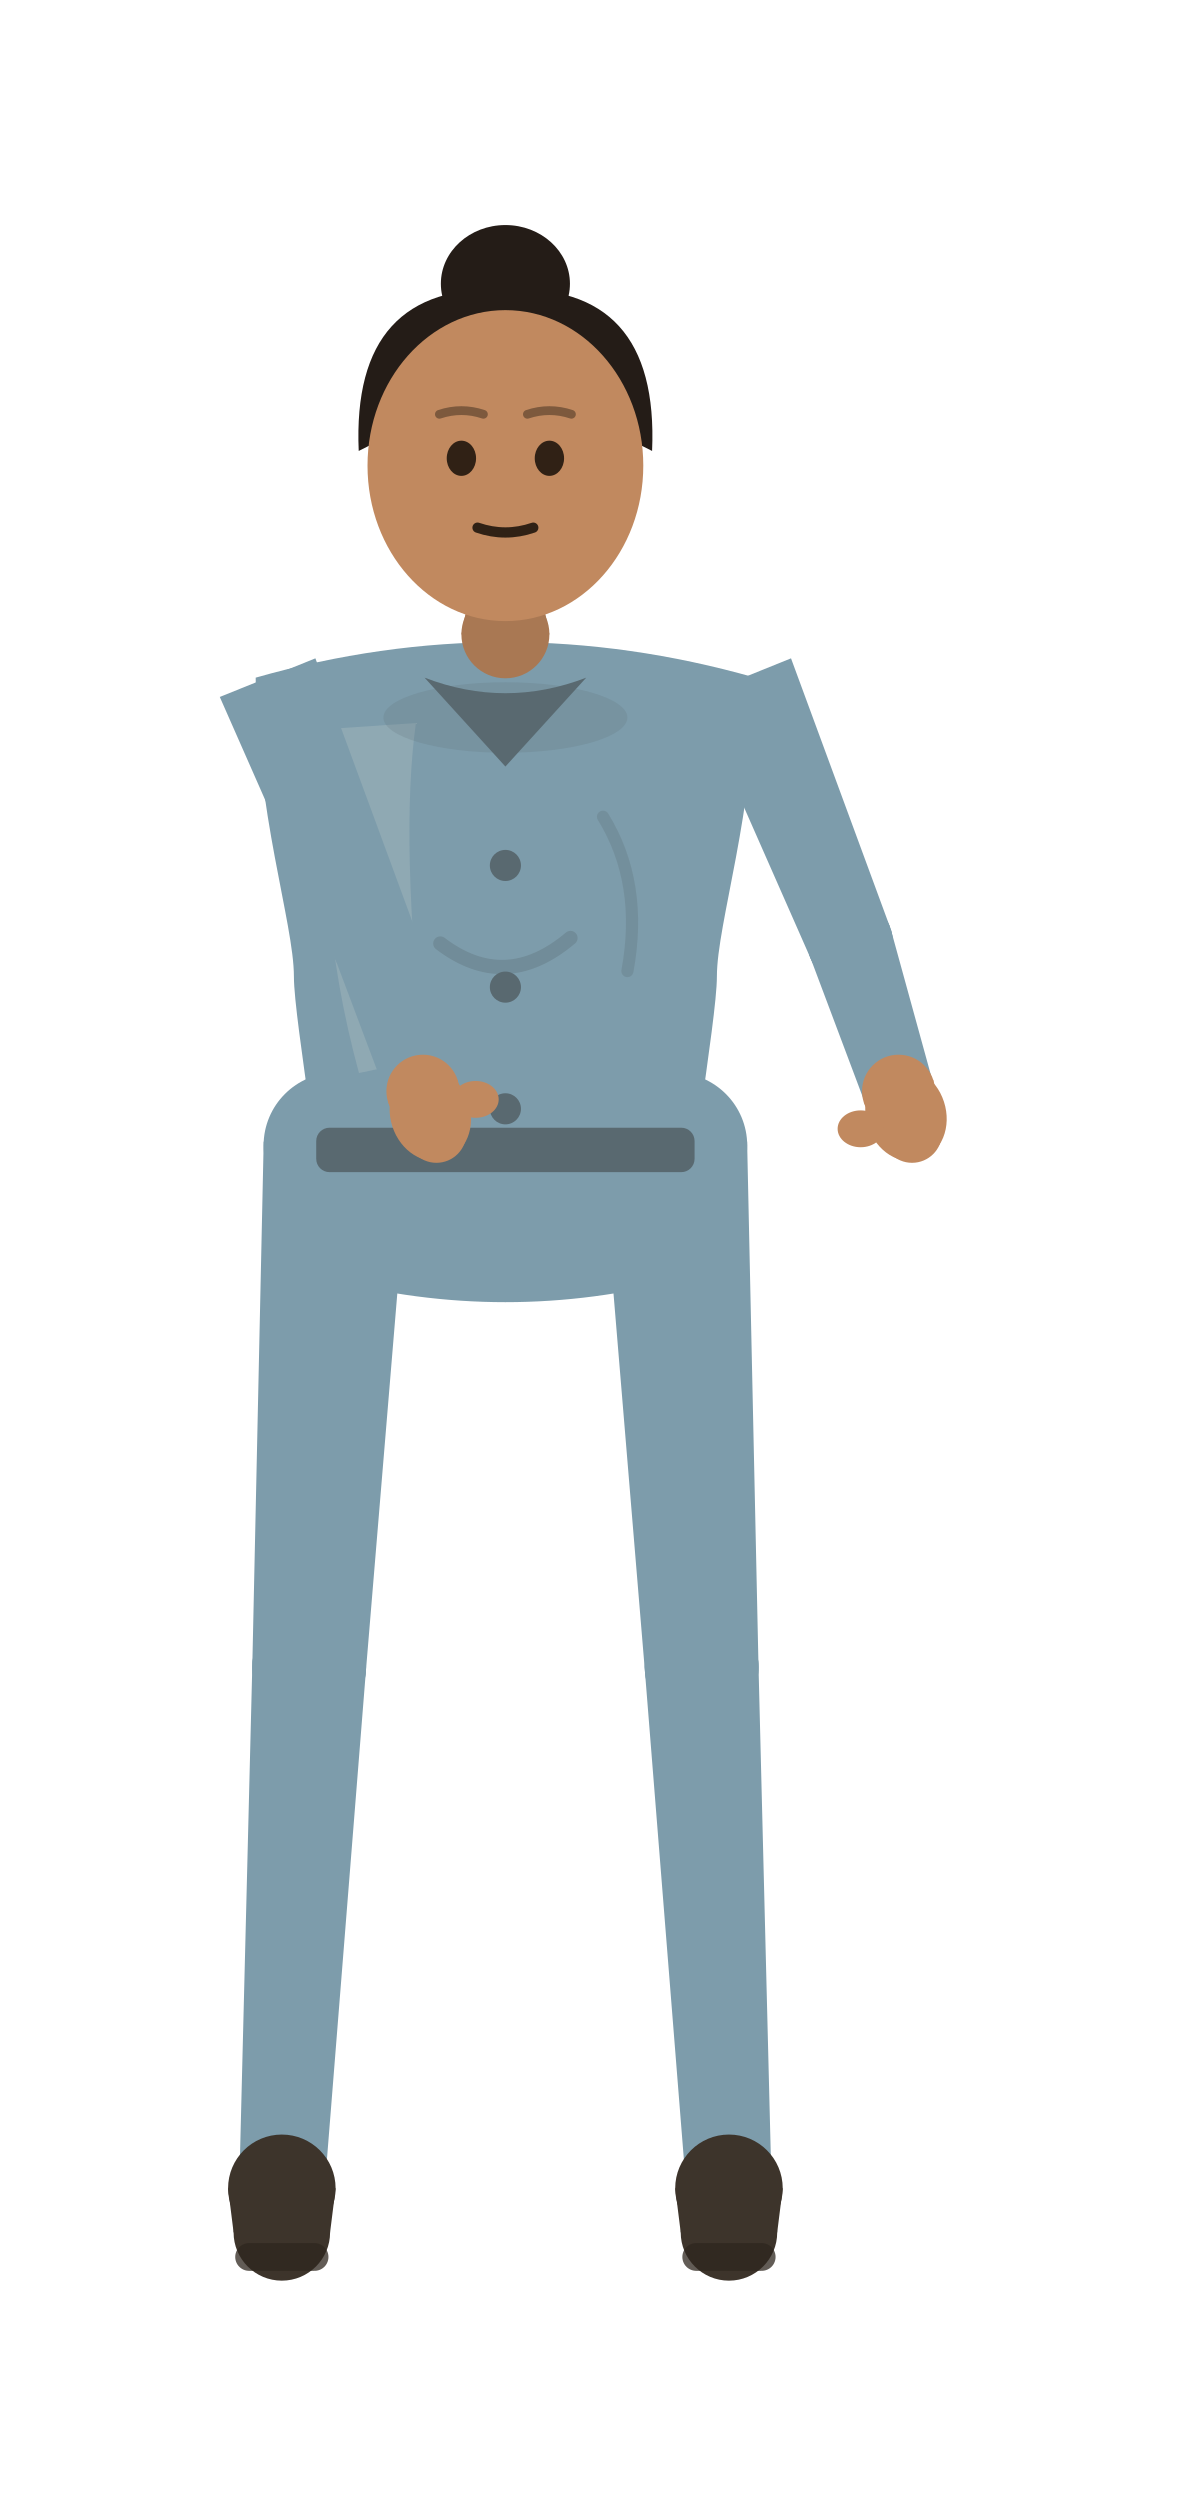
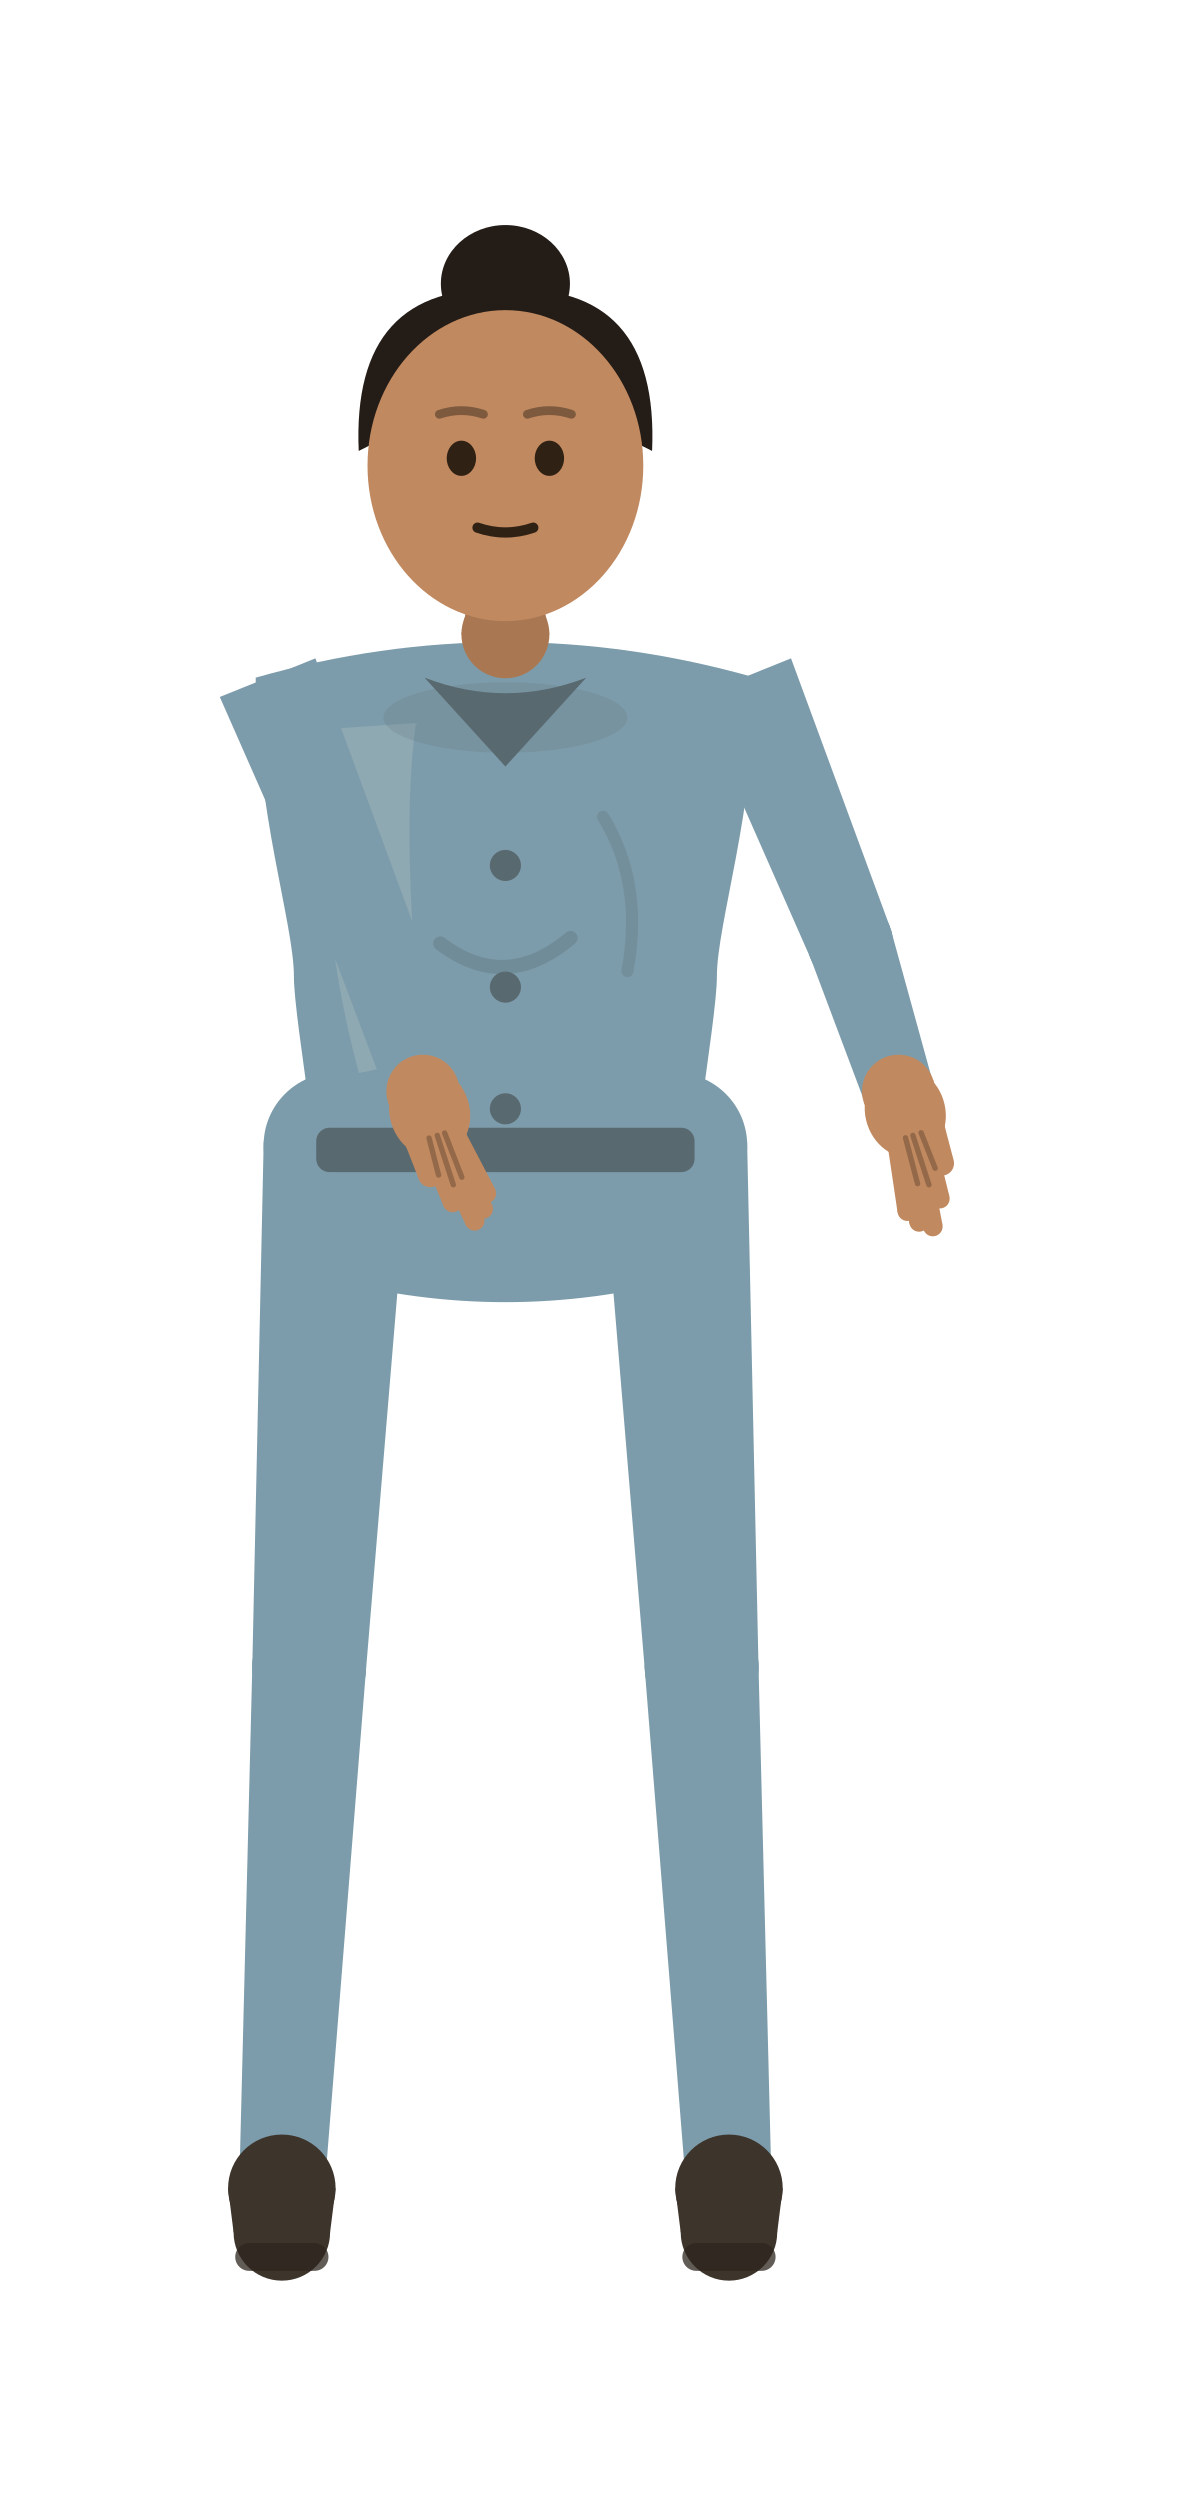
<svg xmlns="http://www.w3.org/2000/svg" class="nex-paperbook-figure" viewBox="-227.4 -515.4 530.77 1124.85" role="img" aria-label="Paperbook character">
  <g class="pb-figure" data-view-axis="front">
    <g class="pb-limb" fill="#7d9cab">
      <path d="M -108.76 -1.72 L -113.86 233.34 L -62.73 236.02 L -43.24 1.72 Z" />
      <circle cx="-76" cy="0" r="32.8" />
      <circle cx="-88.3" cy="234.68" r="25.6" />
    </g>
    <g class="pb-limb" fill="#7d9cab">
      <path d="M 43.24 1.72 L 62.73 236.02 L 113.86 233.34 L 108.76 -1.72 Z" />
      <circle cx="76" cy="0" r="32.8" />
      <circle cx="88.3" cy="234.68" r="25.6" />
    </g>
    <g class="pb-top" fill="#7d9cab">
      <path d="M -112.35 -210.5 Q 0 -242.5 112.35 -210.5 C 112.35 -150.5 95.16 -100 95.16 -76 C 95.16 -56 79.93 27 79.93 60 Q 0 81 -79.93 60 C -79.93 27 -95.16 -56 -95.16 -76 C -95.16 -100 -112.35 -150.5 -112.35 -210.5 Z" />
    </g>
    <g class="pb-fold" fill="#a1b5bb">
      <path d="M -76.86 -187.6 Q -87.84 -113.2 -65.88 -32.6 L -36.6 -38.8 Q -47.58 -138 -40.26 -190.08 Z" opacity="0.5" />
    </g>
    <g class="pb-fold" fill="none">
      <path d="M -29.28 -90.88 Q 0 -68.56 29.28 -93.36" fill="none" stroke="#60747c" stroke-width="6.41" stroke-linecap="round" opacity="0.4" />
    </g>
    <g class="pb-fold" fill="none">
      <path d="M 43.92 -147.92 Q 62.22 -118.16 54.9 -78.48" fill="none" stroke="#60747c" stroke-width="5.49" stroke-linecap="round" opacity="0.32" />
    </g>
    <g class="pb-fold" fill="#60747c">
      <ellipse cx="0" cy="-192.56" rx="54.9" ry="15.88" opacity="0.22" />
    </g>
    <g class="pb-trim" fill="#596970">
      <path d="M -36.38 -210.5 L 0 -170.5 L 36.38 -210.5 Q 0 -196.5 -36.38 -210.5 Z" />
    </g>
    <g class="pb-trim" fill="#596970">
      <circle cx="0" cy="-126" r="7" />
      <circle cx="0" cy="-71.25" r="7" />
      <circle cx="0" cy="-16.5" r="7" />
    </g>
    <g class="pb-trim" fill="#596970">
      <rect x="-85.12" y="-8" width="170.24" height="20" rx="6" />
    </g>
    <g class="pb-neck" fill="#a97853">
      <path d="M -16.5 -246.5 L -19.8 -230 L 19.8 -230 L 16.5 -246.5 Z" />
      <circle cx="0" cy="-246.5" r="16.5" />
      <circle cx="0" cy="-230" r="19.8" />
    </g>
    <g class="pb-hair" fill="#241c17">
      <path d="M -66 -312.5 Q -69.3 -388.4 0 -385.1 Q 69.3 -388.4 66 -312.5 Q 0 -346.82 -66 -312.5 Z" />
      <ellipse cx="0" cy="-387.74" rx="29.04" ry="26.4" />
    </g>
    <g class="pb-head" fill="#c1895f">
      <ellipse cx="0" cy="-305.9" rx="62.04" ry="69.96" />
    </g>
    <g class="pb-face">
      <path d="M 9.9 -329 Q 19.8 -332.3 29.7 -329" fill="none" stroke="#7d593d" stroke-width="3.96" stroke-linecap="round" />
      <path d="M -29.7 -329 Q -19.8 -332.3 -9.9 -329" fill="none" stroke="#7d593d" stroke-width="3.96" stroke-linecap="round" />
      <ellipse cx="19.8" cy="-309.2" rx="6.6" ry="7.92" fill="#302115" />
      <ellipse cx="-19.8" cy="-309.2" rx="6.6" ry="7.92" fill="#302115" />
      <path d="M -12.54 -277.98 Q 0 -273.67 12.54 -277.98" fill="none" stroke="#302115" stroke-width="4.62" stroke-linecap="round" />
    </g>
    <g class="pb-limb" fill="#7d9cab">
      <path d="M -113.86 233.34 L -119.76 468.21 L -81.42 470.22 L -62.73 236.02 Z" />
      <circle cx="-88.3" cy="234.68" r="25.6" />
      <circle cx="-100.59" cy="469.21" r="19.2" />
    </g>
    <g class="pb-limb" fill="#7d9cab">
      <path d="M 62.73 236.02 L 81.42 470.22 L 119.76 468.21 L 113.86 233.34 Z" />
      <circle cx="88.3" cy="234.68" r="25.6" />
      <circle cx="100.59" cy="469.21" r="19.2" />
    </g>
    <g class="pb-foot" fill="#3d342b">
      <path d="M -124.78 469.21 L -122.3 489.05 L -78.88 489.05 L -76.4 469.21 Z" />
      <circle cx="-100.59" cy="469.21" r="24.19" />
      <circle cx="-100.59" cy="489.05" r="21.71" />
    </g>
    <g class="pb-foot" fill="#2e261e">
      <path d="M -115.31 500.09 L -85.87 500.09" stroke="#2e261e" stroke-width="12.51" stroke-linecap="round" fill="none" opacity="0.75" />
    </g>
    <g class="pb-foot" fill="#3d342b">
      <path d="M 76.4 469.21 L 78.88 489.05 L 122.3 489.05 L 124.78 469.21 Z" />
      <circle cx="100.59" cy="469.21" r="24.19" />
      <circle cx="100.59" cy="489.05" r="21.71" />
    </g>
    <g class="pb-foot" fill="#2e261e">
      <path d="M 85.87 500.09 L 115.31 500.09" stroke="#2e261e" stroke-width="12.51" stroke-linecap="round" fill="none" opacity="0.75" />
    </g>
    <g class="pb-limb" fill="#7d9cab">
      <path d="M -128.51 -201.81 L -76.69 -84.21 L -41.08 -98.6 L -85.49 -219.19 Z" />
      <circle cx="-58.88" cy="-91.41" r="19.2" />
    </g>
    <g class="pb-limb" fill="#7d9cab">
      <path d="M 85.49 -201.81 L 137.31 -84.21 L 172.92 -98.6 L 128.51 -219.19 Z" />
      <circle cx="155.12" cy="-91.41" r="19.2" />
    </g>
    <g class="pb-limb" fill="#7d9cab">
      <path d="M -77.14 -85.47 L -52.34 -19.49 L -21.91 -29.38 L -40.62 -97.34 Z" />
      <circle cx="-58.88" cy="-91.41" r="19.2" />
      <circle cx="-37.12" cy="-24.43" r="16" />
    </g>
    <g class="pb-limb" fill="#7d9cab">
      <path d="M 136.86 -85.47 L 161.66 -19.49 L 192.09 -29.38 L 173.38 -97.34 Z" />
      <circle cx="155.12" cy="-91.41" r="19.2" />
      <circle cx="176.88" cy="-24.43" r="16" />
    </g>
    <g class="pb-hand" fill="#c1895f">
-       <path d="M -52.73 -19.36 L -43.85 -1.52 L -18.21 -9.85 L -21.51 -29.51 Z" />
+       <path d="M -52.73 -19.36 L -48.04 -10.52 L -20.11 -19.6 L -21.51 -29.51 Z" />
      <circle cx="-37.12" cy="-24.43" r="16.42" />
-       <circle cx="-31.03" cy="-5.68" r="13.48" />
-       <ellipse cx="-33.77" cy="-14.12" rx="21.43" ry="17.97" transform="rotate(72 -33.77 -14.12)" />
-       <ellipse cx="-13.39" cy="-20.74" rx="10.37" ry="8.29" />
+       <circle cx="-34.08" cy="-15.06" r="14.69" />
+       <ellipse cx="-34.08" cy="-15.06" rx="20.74" ry="17.97" transform="rotate(72 -34.08 -15.06)" />
+       <path d="M -44.91 -0.12 L -39.1 14.82 L -28.48 11.71 L -31.65 -4.01 Z" />
+       <circle cx="-38.28" cy="-2.06" r="6.91" />
+       <circle cx="-33.79" cy="13.26" r="5.53" />
+       <path d="M -39.54 -1.44 L -27.9 27.13 L -19.59 24.09 L -29.15 -5.24 Z" />
+       <circle cx="-34.35" cy="-3.34" r="5.53" />
+       <circle cx="-23.75" cy="25.61" r="4.42" />
+       <path d="M -35.72 -2.32 L -17.87 35.67 L -9.77 32.12 L -25.59 -6.76 Z" />
+       <circle cx="-30.66" cy="-4.54" r="5.53" />
+       <circle cx="-13.82" cy="33.89" r="4.42" />
+       <path d="M -32.27 -3.12 L -13.98 30.58 L -6.09 26.59 L -22.41 -8.11 Z" />
+       <circle cx="-27.34" cy="-5.62" r="5.53" />
+       <circle cx="-10.03" cy="28.58" r="4.42" />
+       <path d="M -29.32 -3.81 L -12.45 23.74 L -4.75 19.38 L -19.7 -9.26 Z" />
+       <circle cx="-24.51" cy="-6.54" r="5.53" />
+       <circle cx="-8.6" cy="21.56" r="4.42" />
    </g>
    <g class="pb-hand" fill="#c1895f">
-       <path d="M 161.27 -19.36 L 170.15 -1.52 L 195.79 -9.85 L 192.49 -29.51 Z" />
+       <path d="M 161.27 -19.36 L 165.96 -10.52 L 193.89 -19.6 L 192.49 -29.51 Z" />
      <circle cx="176.88" cy="-24.43" r="16.42" />
-       <circle cx="182.97" cy="-5.68" r="13.48" />
-       <ellipse cx="180.23" cy="-14.12" rx="21.43" ry="17.97" transform="rotate(72 180.23 -14.12)" />
-       <ellipse cx="159.85" cy="-7.5" rx="10.37" ry="8.29" />
+       <circle cx="179.92" cy="-15.06" r="14.69" />
+       <ellipse cx="179.92" cy="-15.06" rx="20.74" ry="17.97" transform="rotate(72 179.92 -15.06)" />
+       <path d="M 184.45 -4.69 L 191.13 9.89 L 201.55 6.16 L 197.47 -9.34 Z" />
+       <circle cx="190.96" cy="-7.02" r="6.91" />
+       <circle cx="196.34" cy="8.02" r="5.53" />
+       <path d="M 181.71 -4.22 L 191.22 25.13 L 199.73 22.71 L 192.35 -7.25 Z" />
+       <circle cx="187.03" cy="-5.74" r="5.53" />
+       <circle cx="195.47" cy="23.92" r="4.42" />
+       <path d="M 177.94 -3.36 L 187.99 37.39 L 196.63 35.5 L 188.74 -5.72 Z" />
+       <circle cx="183.34" cy="-4.54" r="5.53" />
+       <circle cx="192.31" cy="36.45" r="4.42" />
+       <path d="M 174.56 -2.58 L 181.76 35.09 L 190.49 33.68 L 185.48 -4.34 Z" />
+       <circle cx="180.02" cy="-3.46" r="5.53" />
+       <circle cx="186.13" cy="34.38" r="4.42" />
+       <path d="M 171.7 -1.92 L 176.44 30.04 L 185.23 29.04 L 182.69 -3.17 Z" />
+       <circle cx="177.2" cy="-2.54" r="5.53" />
+       <circle cx="180.84" cy="29.54" r="4.42" />
+     </g>
+     <g class="pb-detail" fill="none">
+       <path d="M -34.35 -3.34 L -30.08 13.29" fill="none" stroke="#664933" stroke-width="2.42" stroke-linecap="round" opacity="0.5" />
+       <path d="M -30.66 -4.54 L -23.44 17.68" fill="none" stroke="#664933" stroke-width="2.42" stroke-linecap="round" opacity="0.5" />
+       <path d="M -27.34 -5.62 L -19.6 14.27" fill="none" stroke="#664933" stroke-width="2.42" stroke-linecap="round" opacity="0.5" />
+     </g>
+     <g class="pb-detail" fill="none">
+       <path d="M 187.03 -5.74 L 193.36 10.23" fill="none" stroke="#664933" stroke-width="2.42" stroke-linecap="round" opacity="0.5" />
+       <path d="M 183.34 -4.54 L 190.56 17.68" fill="none" stroke="#664933" stroke-width="2.42" stroke-linecap="round" opacity="0.5" />
+       <path d="M 180.02 -3.46 L 185.45 17.18" fill="none" stroke="#664933" stroke-width="2.42" stroke-linecap="round" opacity="0.5" />
    </g>
  </g>
</svg>
